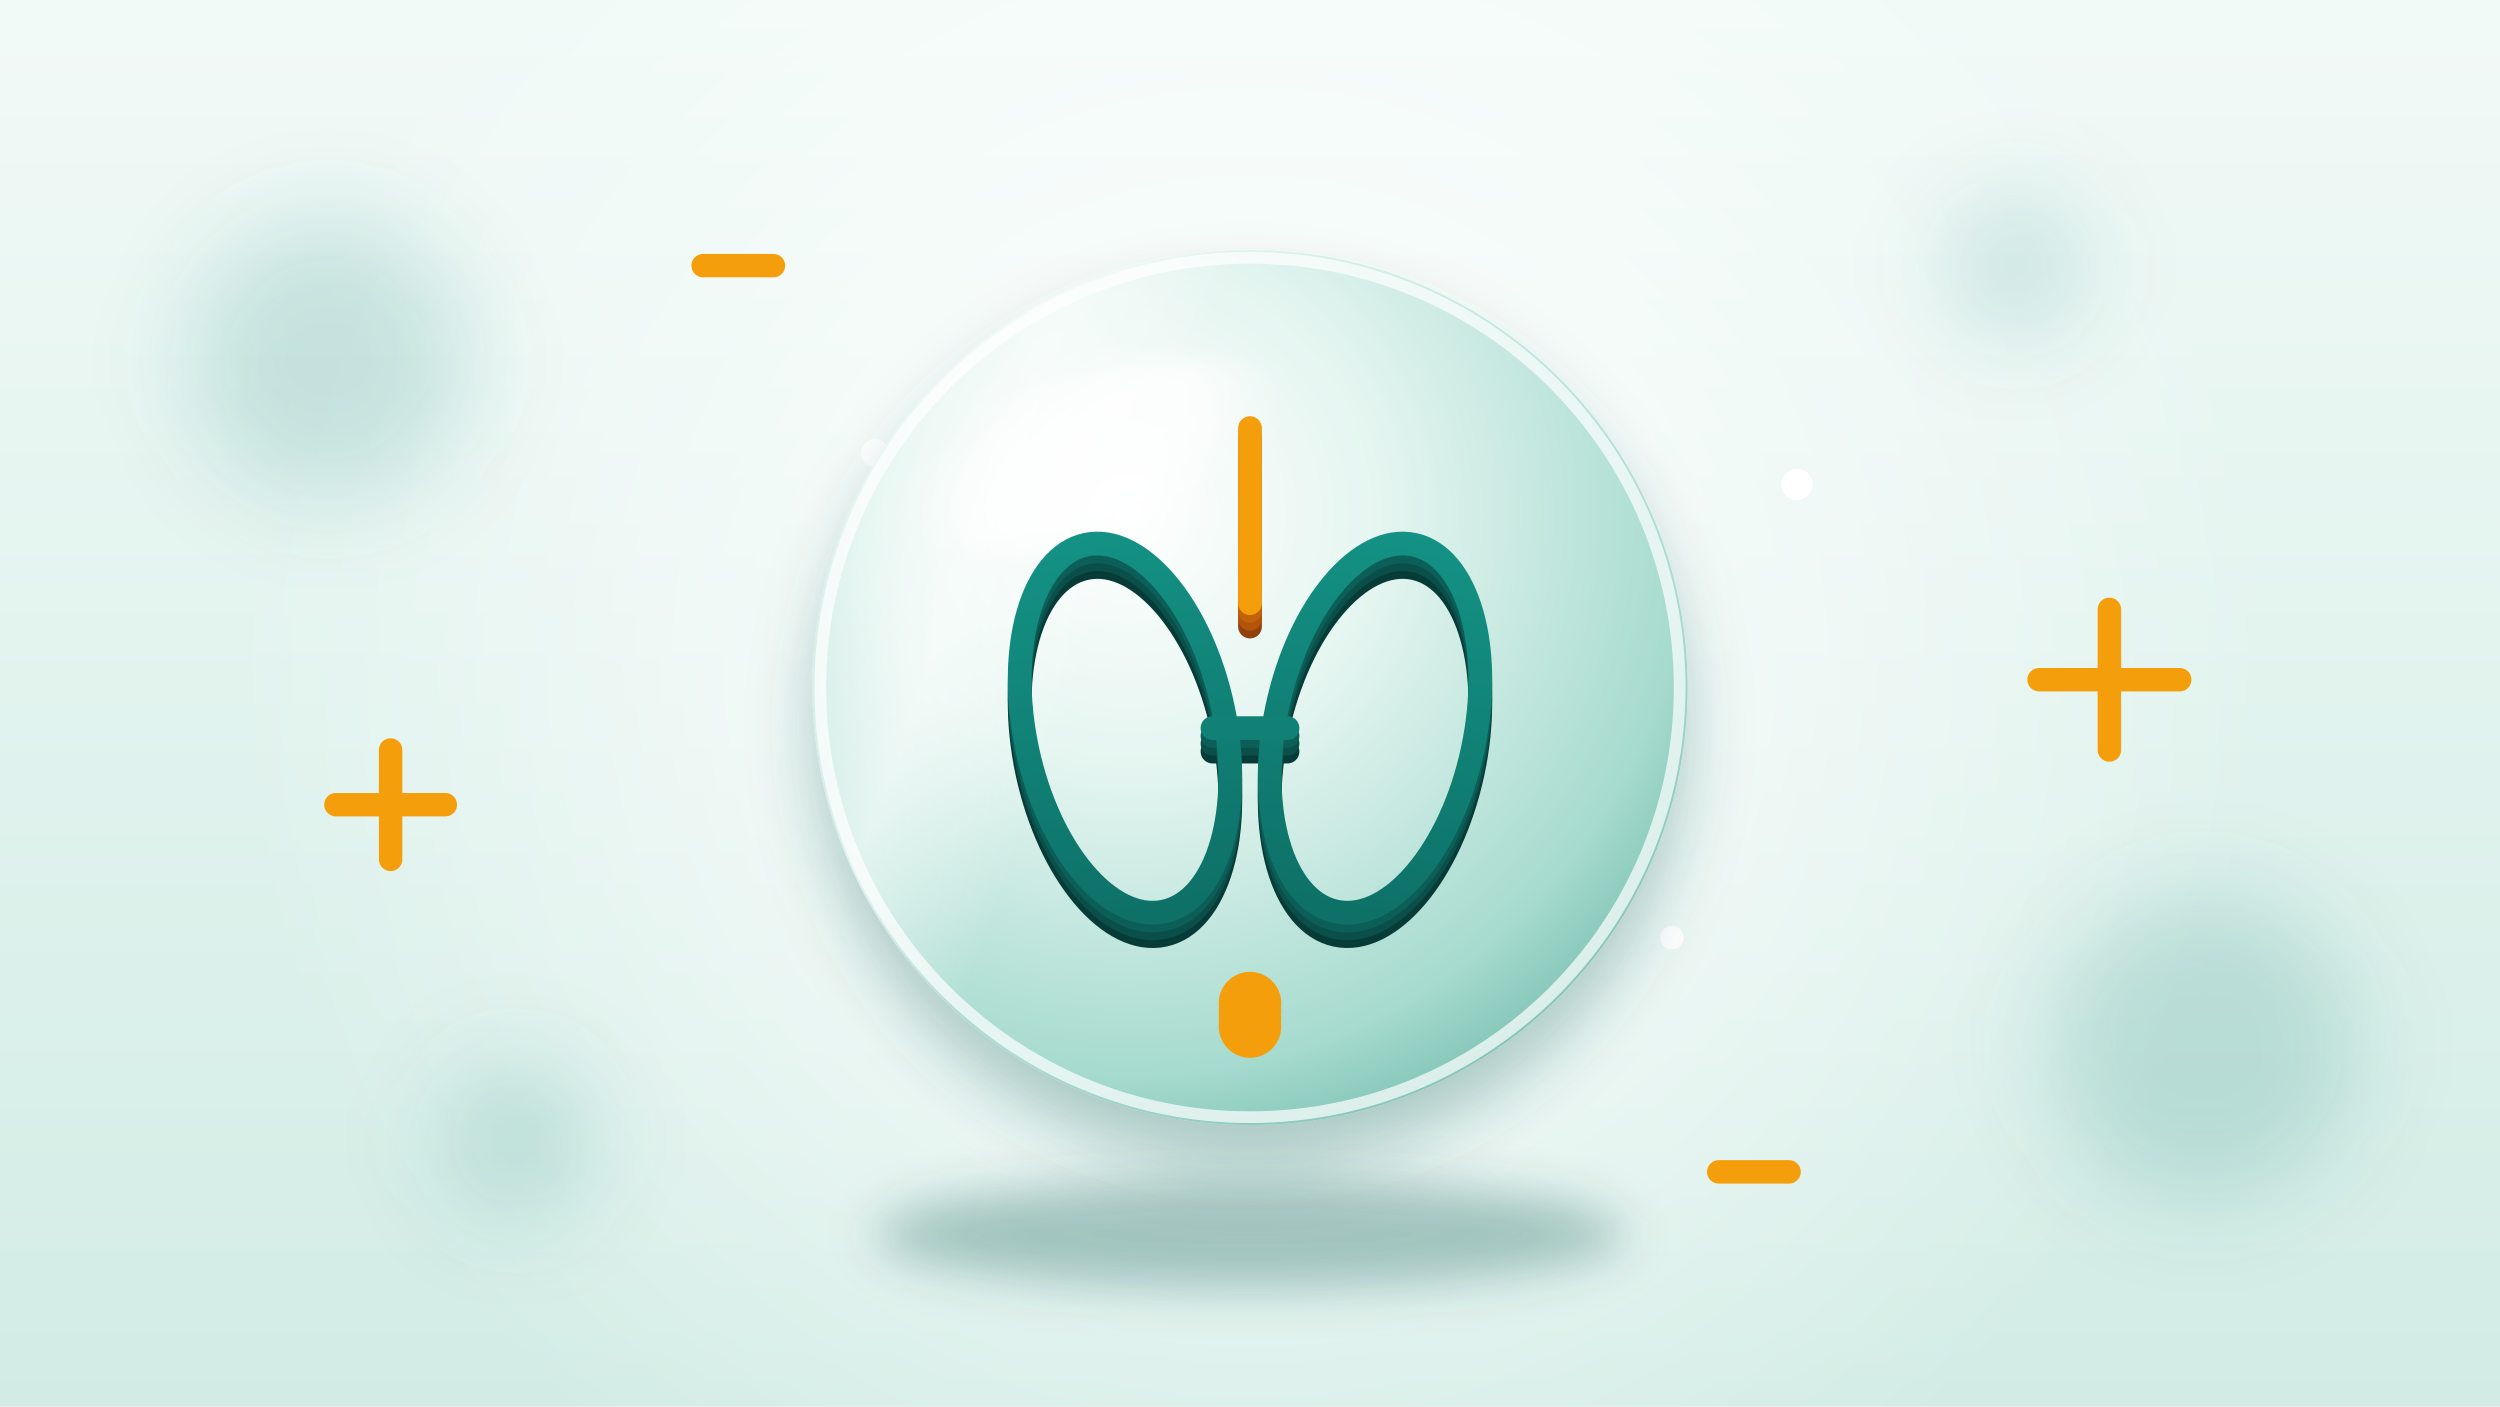
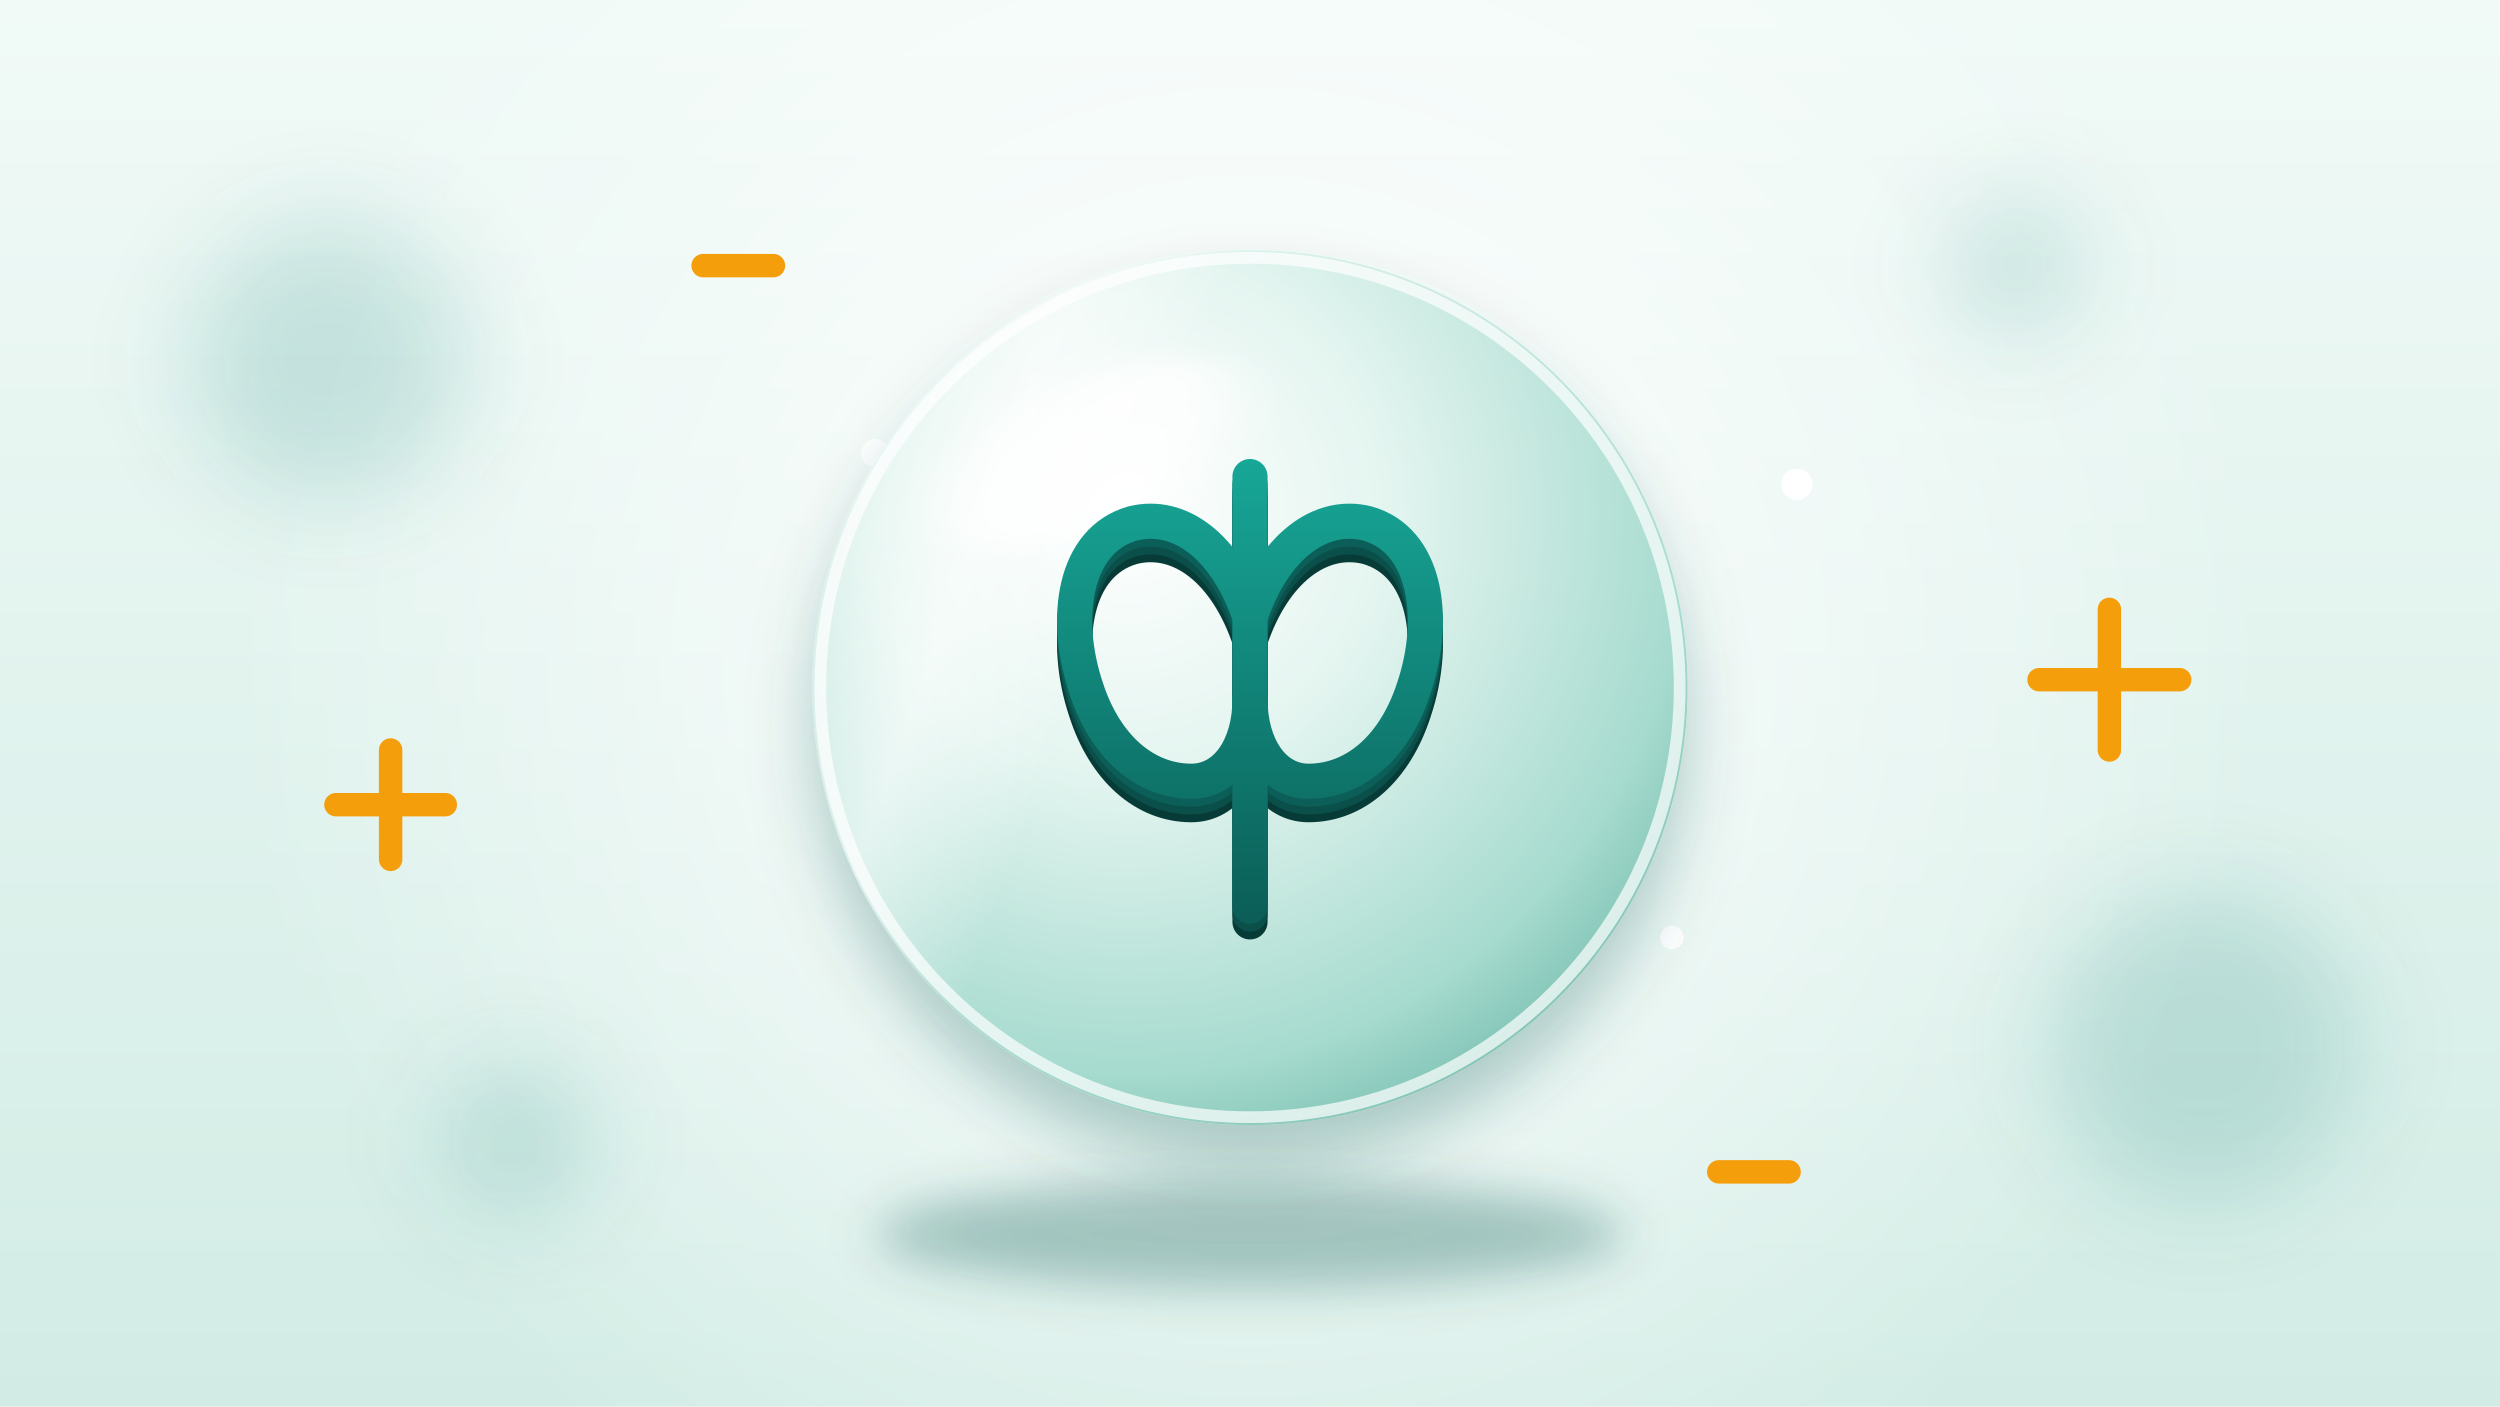
<svg xmlns="http://www.w3.org/2000/svg" viewBox="0 0 320 180" width="640" height="360" role="img">
  <style>
.f{animation:f 4.8s ease-in-out infinite alternate;transform-box:view-box;transform-origin:160px 150px}
.s{animation:s 4.8s ease-in-out infinite alternate;transform-box:fill-box;transform-origin:center}
.i{animation:i 7s ease-in-out infinite alternate;transform-box:view-box;transform-origin:160px 90px}
.g{animation:g 6s ease-in-out infinite}
.t{animation:t 3.6s ease-in-out infinite alternate}.t2{animation-delay:-1.8s}.t3{animation-delay:-.9s}
.b{animation:b 9s ease-in-out infinite alternate;transform-box:fill-box;transform-origin:center}.b2{animation-duration:12s;animation-direction:alternate-reverse}
@keyframes f{to{transform:translateY(-6px)}}
@keyframes s{to{transform:scale(.82);opacity:.55}}
@keyframes i{from{transform:rotate(-3deg) skewX(1.5deg)}to{transform:rotate(3deg) skewX(-1.5deg)}}
@keyframes g{0%,55%{transform:translateX(-150px)}100%{transform:translateX(150px)}}
@keyframes t{from{opacity:.35;transform:translateY(2px)}to{opacity:1;transform:translateY(-3px)}}
@keyframes b{to{transform:translate(8px,-6px) scale(1.12)}}
@media (prefers-reduced-motion:reduce){*{animation:none!important}}
</style>
  <defs>
    <linearGradient id="bg" x1="0" y1="0" x2="0" y2="1">
      <stop offset="0" stop-color="#F1FAF7" />
      <stop offset="1" stop-color="#D2ECE5" />
    </linearGradient>
    <radialGradient id="glow" cx="160" cy="84" r="130" gradientUnits="userSpaceOnUse">
      <stop offset="0" stop-color="#fff" stop-opacity=".95" />
      <stop offset="1" stop-color="#fff" stop-opacity="0" />
    </radialGradient>
    <radialGradient id="orb" cx=".36" cy=".3" r=".78">
      <stop offset="0" stop-color="#fff" />
      <stop offset=".38" stop-color="#E4F5F0" />
      <stop offset=".82" stop-color="#A7DBCF" />
      <stop offset="1" stop-color="#78BFB0" />
    </radialGradient>
-     <linearGradient id="ink" x1="0" y1="14" x2="0" y2="82" gradientUnits="userSpaceOnUse">
+     <linearGradient id="ink" x1="0" y1="2" x2="0" y2="22" gradientUnits="userSpaceOnUse">
      <stop offset="0" stop-color="#17A898" />
      <stop offset="1" stop-color="#0B5E57" />
    </linearGradient>
    <linearGradient id="shine" x1="0" y1="0" x2="1" y2="0">
      <stop offset="0" stop-color="#fff" stop-opacity="0" />
      <stop offset=".5" stop-color="#fff" stop-opacity=".55" />
      <stop offset="1" stop-color="#fff" stop-opacity="0" />
    </linearGradient>
    <filter id="blur3" x="-50%" y="-50%" width="200%" height="200%">
      <feGaussianBlur stdDeviation="3" />
    </filter>
    <filter id="blur6" x="-50%" y="-50%" width="200%" height="200%">
      <feGaussianBlur stdDeviation="6" />
    </filter>
    <filter id="drop" x="-30%" y="-30%" width="160%" height="160%">
      <feDropShadow dx="0" dy="5" stdDeviation="4" flood-color="#0A4F49" flood-opacity=".28" />
    </filter>
    <clipPath id="clip">
      <circle cx="160" cy="88" r="56" />
    </clipPath>
  </defs>
  <rect width="320" height="180" fill="url(#bg)" />
  <rect width="320" height="180" fill="url(#glow)" />
  <g filter="url(#blur6)" fill="#0F766E" fill-opacity=".16">
    <circle class="b" cx="42" cy="46" r="18" />
    <circle class="b b2" cx="282" cy="134" r="20" />
    <circle class="b b2" cx="258" cy="34" r="9" />
    <circle class="b" cx="66" cy="146" r="10" />
  </g>
  <g fill="none" stroke="#F59E0B" stroke-width="3" stroke-linecap="round">
    <path class="t" d="M270 78 V96 M261 87 H279" />
    <path class="t t2" d="M50 96 V110 M43 103 H57" />
    <path class="t t3" d="M90 34 h9 M220 150 h9" />
  </g>
  <g fill="#fff">
    <circle class="t t2" cx="112" cy="58" r="1.8" />
    <circle class="t" cx="214" cy="120" r="1.5" />
    <circle class="t t3" cx="230" cy="62" r="2" />
  </g>
  <ellipse class="s" cx="160" cy="158" rx="48" ry="7" fill="#0A4F49" fill-opacity=".3" filter="url(#blur3)" />
  <g class="f">
    <g filter="url(#drop)">
      <circle cx="160" cy="88" r="56" fill="url(#orb)" />
    </g>
    <circle cx="160" cy="88" r="55" fill="none" stroke="#fff" stroke-opacity=".7" stroke-width="1.5" />
    <ellipse cx="140" cy="58" rx="20" ry="9" fill="#fff" fill-opacity=".75" transform="rotate(-28 140 58)" filter="url(#blur3)" />
    <g clip-path="url(#clip)">
      <rect class="g" x="130" y="20" width="40" height="140" fill="url(#shine)" transform="skewX(-20)" />
    </g>
    <g class="i">
      <g transform="translate(0 3)">
-         <g transform="translate(83.2 13.2) scale(1.6)" fill="none" stroke="#073B37" stroke-width="1.9" stroke-linecap="round" stroke-linejoin="round">
-           <ellipse cx="38" cy="50" rx="8" ry="15" transform="rotate(-12 38 50)" />
-           <ellipse cx="58" cy="50" rx="8" ry="15" transform="rotate(12 58 50)" />
-           <path d="M45 50 H51" />
-           <path d="M48 26 V40" stroke="#92400E" />
-           <circle cx="48" cy="72" r="2.5" fill="#F59E0B" stroke="none" />
+         <g transform="translate(124 52) scale(3)" fill="none" stroke="#073B37" stroke-width="1.5" stroke-linecap="round" stroke-linejoin="round">
+           <path d="M12 3v18" />
+           <path d="M12 9c-1 -3 -3 -4.5 -5 -4c-2.5 .7 -3 4 -2 7c.8 2.5 2.5 4 4.5 4c1.5 0 2.5 -1.5 2.5 -3.5" />
+           <path d="M12 9c1 -3 3 -4.5 5 -4c2.5 .7 3 4 2 7c-.8 2.5 -2.5 4 -4.5 4c-1.5 0 -2.5 -1.5 -2.5 -3.5" />
        </g>
      </g>
      <g transform="translate(0 2)">
-         <g transform="translate(83.2 13.2) scale(1.6)" fill="none" stroke="#0A4F49" stroke-width="1.9" stroke-linecap="round" stroke-linejoin="round">
-           <ellipse cx="38" cy="50" rx="8" ry="15" transform="rotate(-12 38 50)" />
-           <ellipse cx="58" cy="50" rx="8" ry="15" transform="rotate(12 58 50)" />
-           <path d="M45 50 H51" />
-           <path d="M48 26 V40" stroke="#B45309" />
-           <circle cx="48" cy="72" r="2.5" fill="#F59E0B" stroke="none" />
+         <g transform="translate(124 52) scale(3)" fill="none" stroke="#0A4F49" stroke-width="1.5" stroke-linecap="round" stroke-linejoin="round">
+           <path d="M12 3v18" />
+           <path d="M12 9c-1 -3 -3 -4.5 -5 -4c-2.5 .7 -3 4 -2 7c.8 2.5 2.5 4 4.5 4c1.5 0 2.5 -1.5 2.5 -3.5" />
+           <path d="M12 9c1 -3 3 -4.5 5 -4c2.5 .7 3 4 2 7c-.8 2.5 -2.5 4 -4.5 4c-1.5 0 -2.5 -1.5 -2.5 -3.5" />
        </g>
      </g>
      <g transform="translate(0 1)">
-         <g transform="translate(83.2 13.2) scale(1.6)" fill="none" stroke="#0C5F58" stroke-width="1.9" stroke-linecap="round" stroke-linejoin="round">
-           <ellipse cx="38" cy="50" rx="8" ry="15" transform="rotate(-12 38 50)" />
-           <ellipse cx="58" cy="50" rx="8" ry="15" transform="rotate(12 58 50)" />
-           <path d="M45 50 H51" />
-           <path d="M48 26 V40" stroke="#C2620A" />
-           <circle cx="48" cy="72" r="2.5" fill="#F59E0B" stroke="none" />
+         <g transform="translate(124 52) scale(3)" fill="none" stroke="#0C5F58" stroke-width="1.5" stroke-linecap="round" stroke-linejoin="round">
+           <path d="M12 3v18" />
+           <path d="M12 9c-1 -3 -3 -4.5 -5 -4c-2.5 .7 -3 4 -2 7c.8 2.5 2.5 4 4.5 4c1.5 0 2.5 -1.5 2.5 -3.5" />
+           <path d="M12 9c1 -3 3 -4.5 5 -4c2.5 .7 3 4 2 7c-.8 2.5 -2.5 4 -4.5 4c-1.5 0 -2.5 -1.5 -2.5 -3.5" />
        </g>
      </g>
-       <g transform="translate(83.2 13.2) scale(1.6)" fill="none" stroke="url(#ink)" stroke-width="1.9" stroke-linecap="round" stroke-linejoin="round">
-         <ellipse cx="38" cy="50" rx="8" ry="15" transform="rotate(-12 38 50)" />
-         <ellipse cx="58" cy="50" rx="8" ry="15" transform="rotate(12 58 50)" />
-         <path d="M45 50 H51" />
-         <path d="M48 26 V40" stroke="#F59E0B" />
-         <circle cx="48" cy="72" r="2.5" fill="#F59E0B" stroke="none" />
+       <g transform="translate(124 52) scale(3)" fill="none" stroke="url(#ink)" stroke-width="1.5" stroke-linecap="round" stroke-linejoin="round">
+         <path d="M12 3v18" />
+         <path d="M12 9c-1 -3 -3 -4.5 -5 -4c-2.5 .7 -3 4 -2 7c.8 2.5 2.5 4 4.5 4c1.5 0 2.5 -1.5 2.5 -3.5" />
+         <path d="M12 9c1 -3 3 -4.5 5 -4c2.5 .7 3 4 2 7c-.8 2.5 -2.5 4 -4.5 4c-1.5 0 -2.5 -1.5 -2.5 -3.5" />
      </g>
    </g>
  </g>
</svg>
